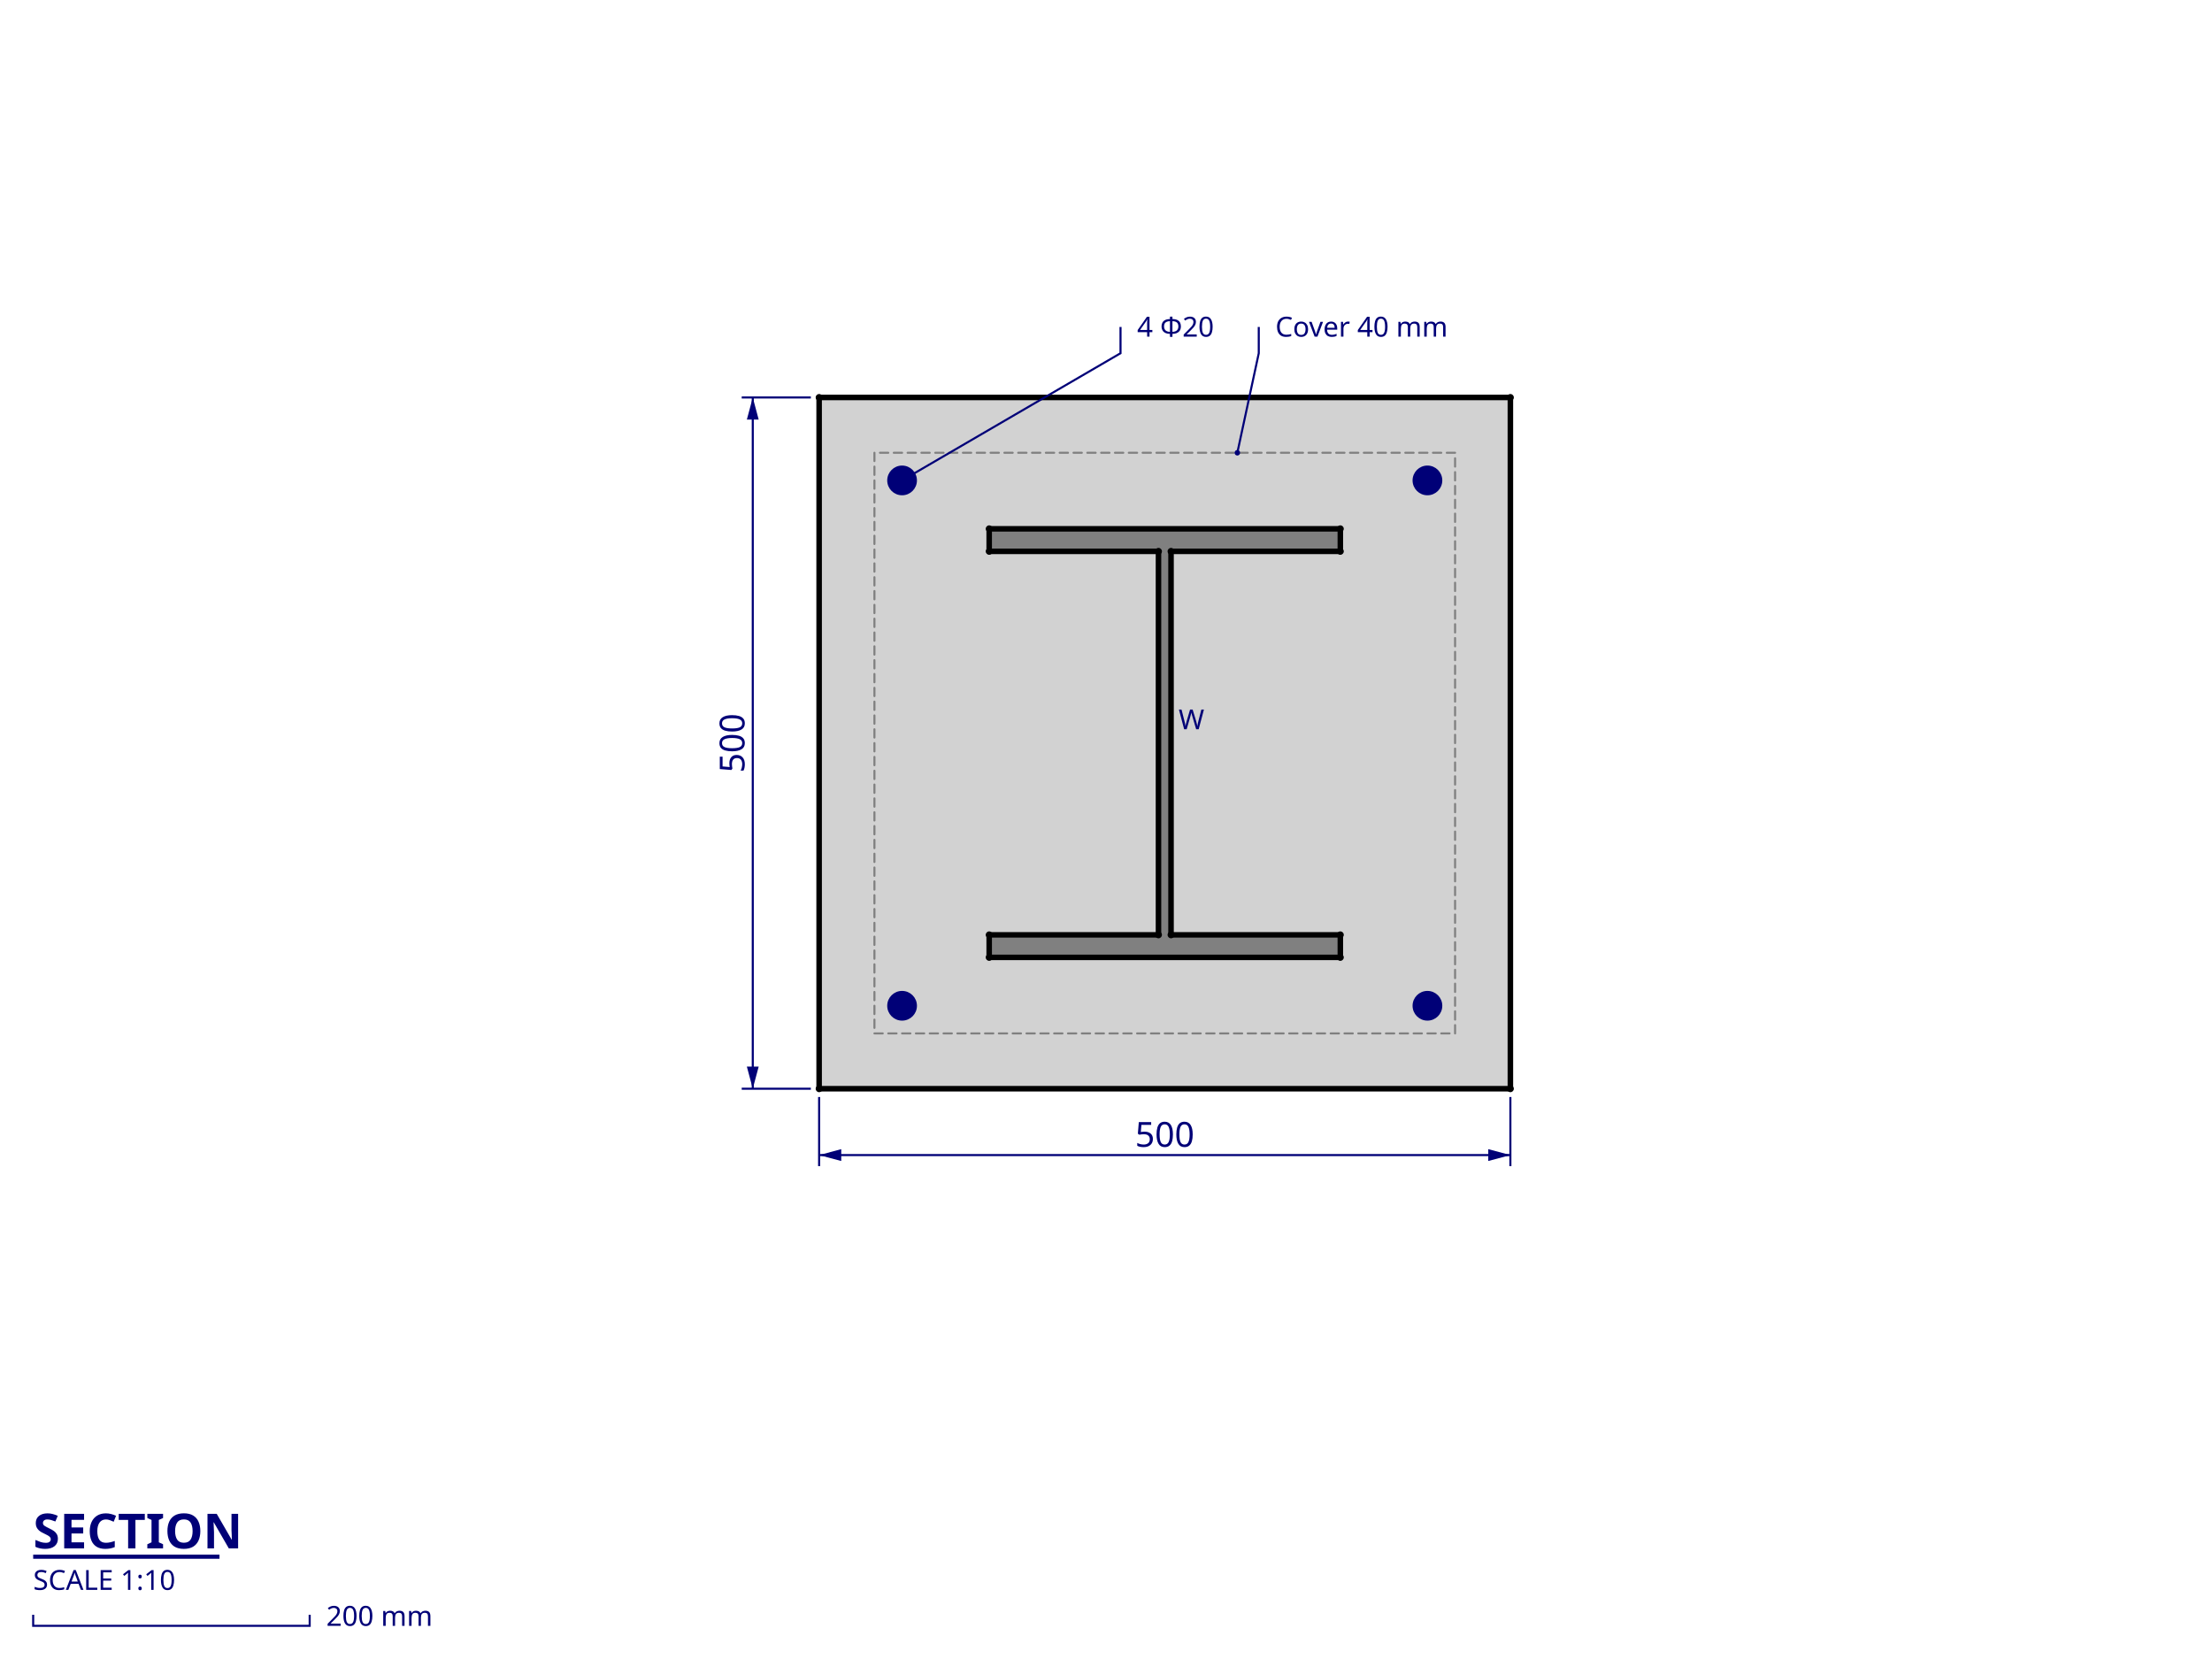
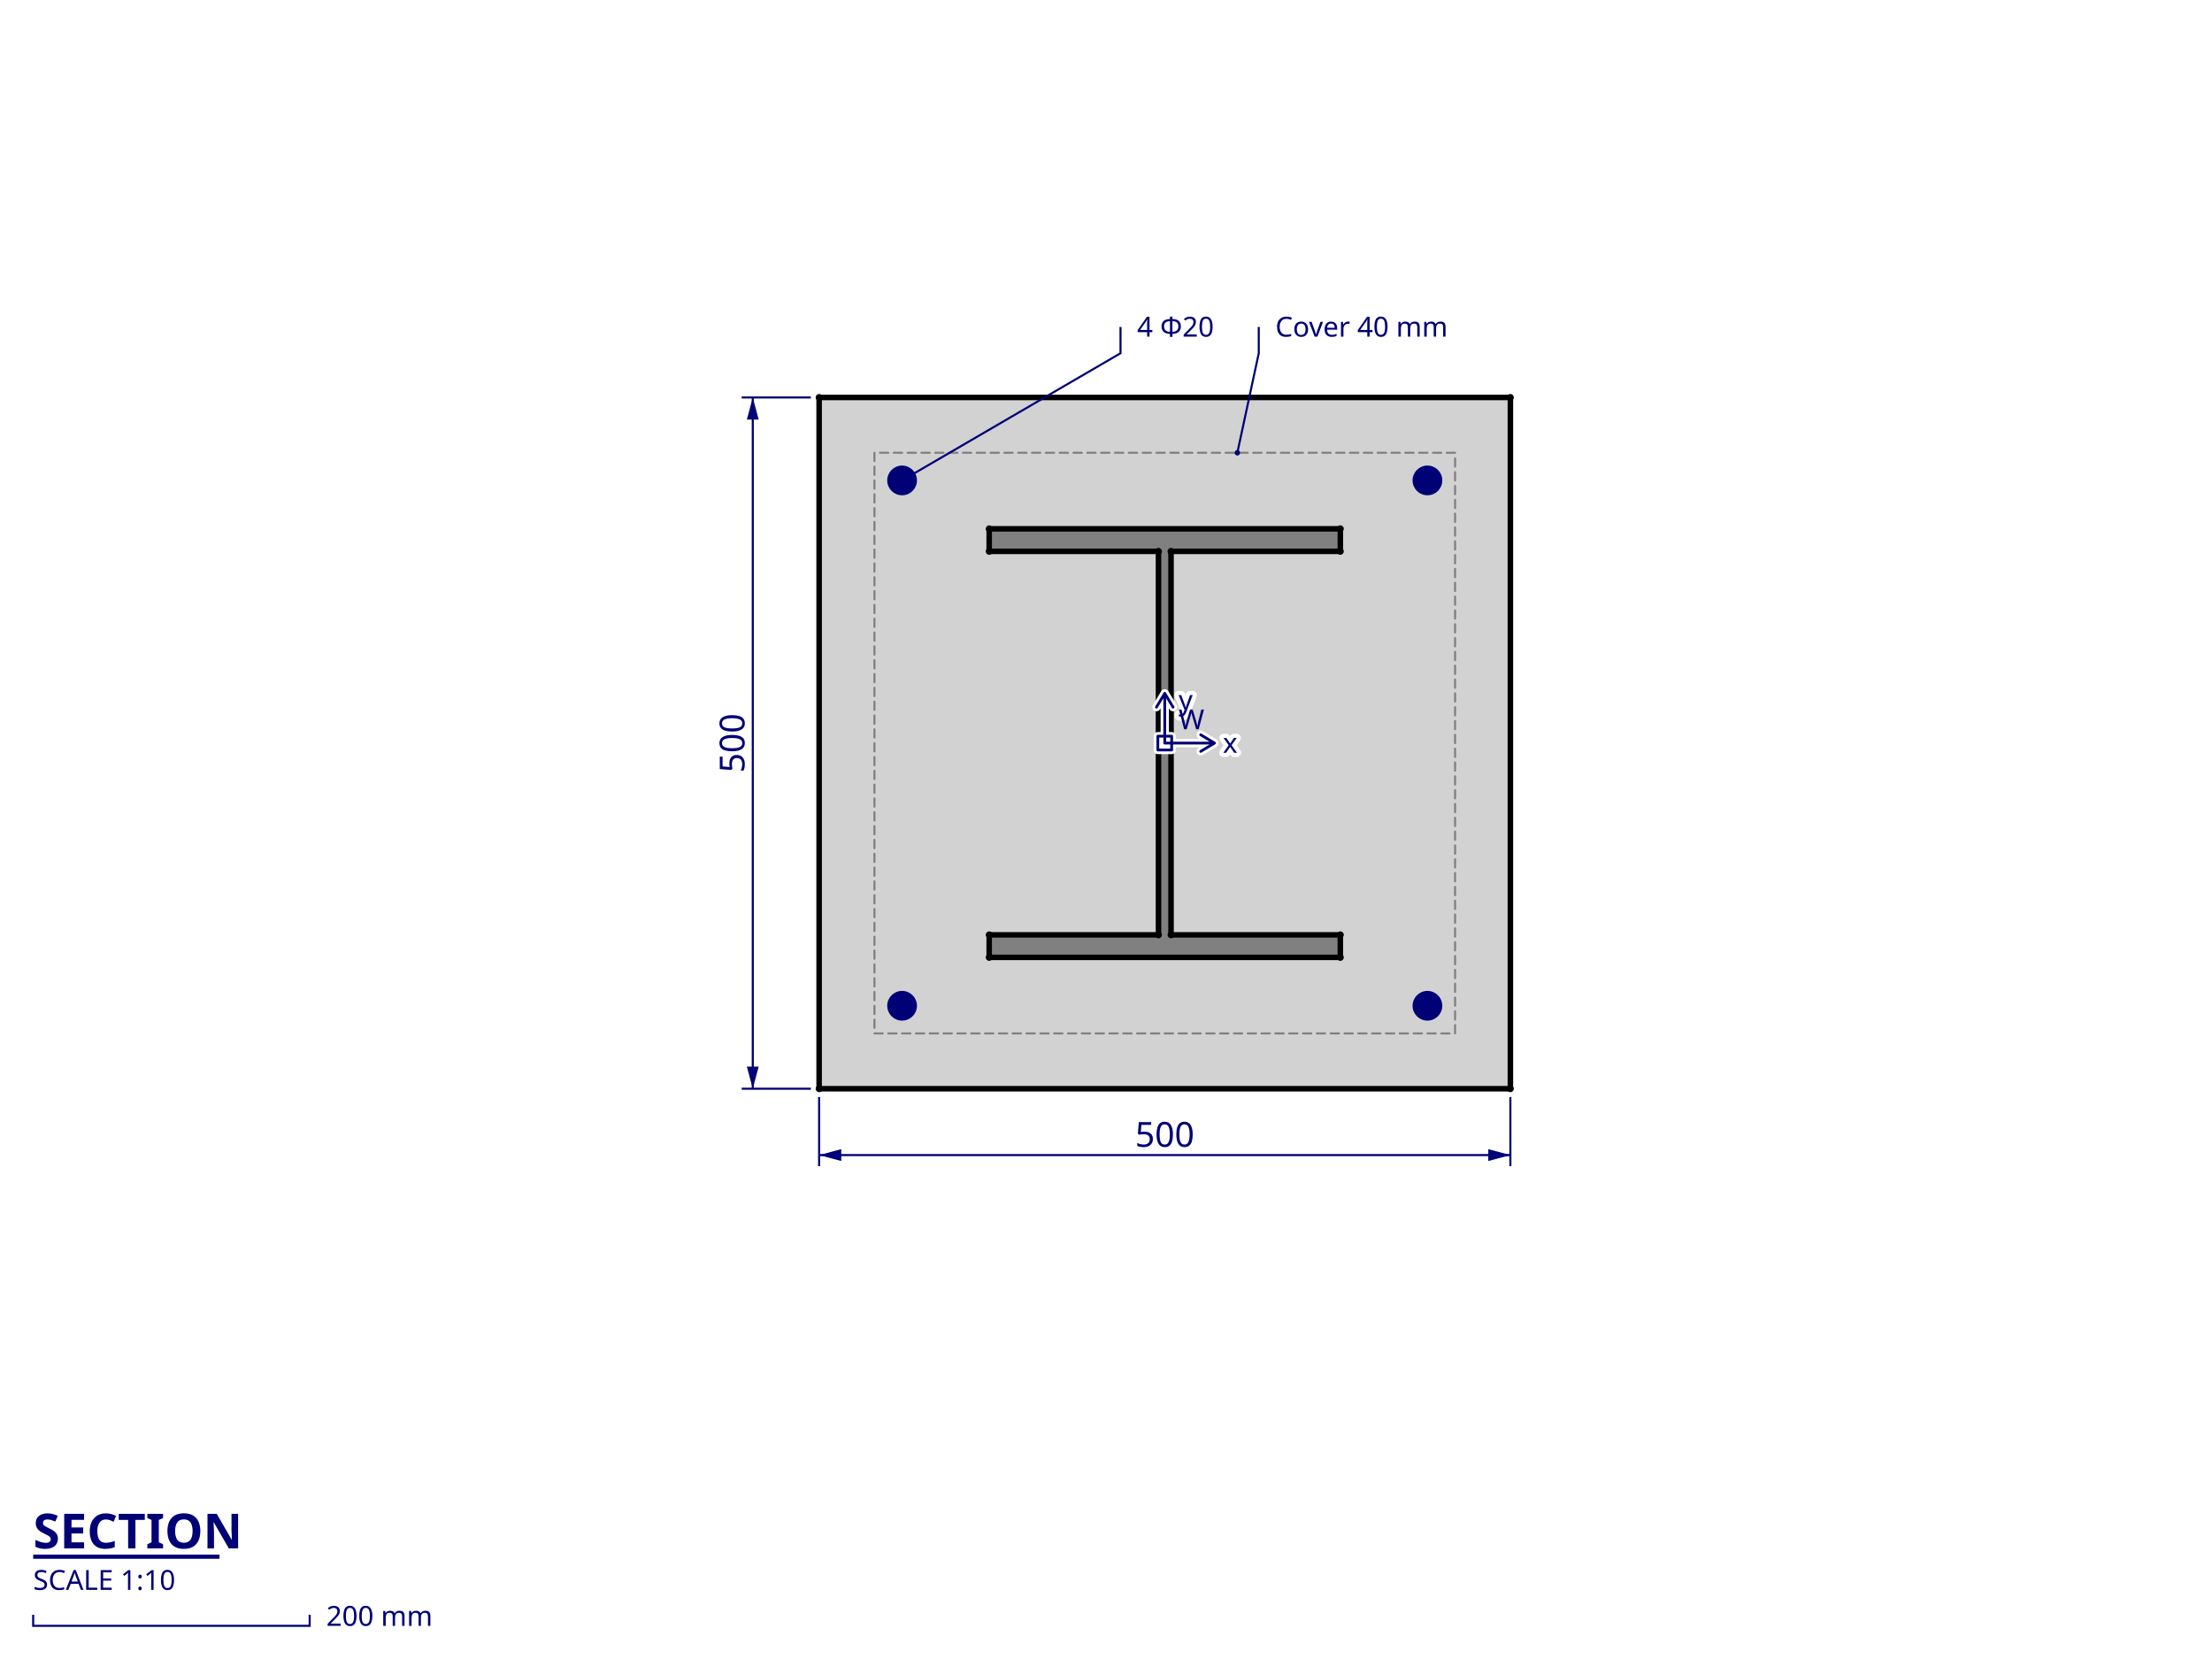
<svg xmlns="http://www.w3.org/2000/svg" width="800" height="600" viewBox="0 0 800 600" data-view="top">
  <rect width="800" height="600" fill="#ffffff" />
  <g class="faces" fill="none" stroke="#000000" stroke-width="1" stroke-linecap="round" stroke-linejoin="round">
</g>
  <g class="concrete" fill="#d2d2d2" stroke="#000000" stroke-width="2" stroke-linecap="round" stroke-linejoin="round">
    <g data-id="5">
      <path d="M296.25 393.75 L546.25 393.75 L546.25 143.75 L296.25 143.75 Z" />
    </g>
  </g>
  <g class="steel" fill="#808080" stroke="#000000" stroke-width="2" stroke-linecap="round" stroke-linejoin="round">
    <g data-id="18">
      <path d="M357.75 346.25 L484.75 346.25 L484.75 338.1 L423.52 338.1 L423.52 199.4 L484.75 199.4 L484.75 191.25 L357.75 191.25 L357.75 199.4 L418.98 199.4 L418.98 338.1 L357.75 338.1 Z" fill-rule="evenodd" />
    </g>
  </g>
  <g class="cover" fill="none" stroke="#808080" stroke-width="0.75" stroke-linecap="round" stroke-linejoin="round" stroke-dasharray="3 2">
    <g data-id="19">
      <path d="M316.25 373.75 L526.25 373.75 L526.25 163.75 L316.25 163.75 Z" />
    </g>
  </g>
  <g class="bar" fill="#000077" stroke="#000077" stroke-width="0.75" stroke-linecap="round" stroke-linejoin="round">
    <g data-id="21">
      <circle cx="326.25" cy="363.75" r="5" />
    </g>
    <g data-id="23">
      <circle cx="516.25" cy="363.75" r="5" />
    </g>
    <g data-id="25">
      <circle cx="516.25" cy="173.75" r="5" />
    </g>
    <g data-id="27">
      <circle cx="326.25" cy="173.75" r="5" />
    </g>
  </g>
  <g class="edges" fill="none" stroke="#000000" stroke-width="1.5" stroke-linecap="round" stroke-linejoin="round">
</g>
  <g class="points" fill="#000000">
    <g data-id="1">
      <circle cx="296.25" cy="393.75" r="1.25" fill="#000000" stroke="none" />
    </g>
    <g data-id="2">
      <circle cx="546.25" cy="393.75" r="1.25" fill="#000000" stroke="none" />
    </g>
    <g data-id="3">
      <circle cx="546.25" cy="143.75" r="1.25" fill="#000000" stroke="none" />
    </g>
    <g data-id="4">
      <circle cx="296.25" cy="143.75" r="1.25" fill="#000000" stroke="none" />
    </g>
    <g data-id="6">
      <circle cx="357.75" cy="346.25" r="1.25" fill="#000000" stroke="none" />
    </g>
    <g data-id="7">
      <circle cx="484.75" cy="346.25" r="1.25" fill="#000000" stroke="none" />
    </g>
    <g data-id="8">
      <circle cx="484.75" cy="338.1" r="1.25" fill="#000000" stroke="none" />
    </g>
    <g data-id="9">
      <circle cx="423.52" cy="338.1" r="1.25" fill="#000000" stroke="none" />
    </g>
    <g data-id="10">
      <circle cx="423.52" cy="199.4" r="1.25" fill="#000000" stroke="none" />
    </g>
    <g data-id="11">
      <circle cx="484.75" cy="199.4" r="1.25" fill="#000000" stroke="none" />
    </g>
    <g data-id="12">
      <circle cx="484.75" cy="191.25" r="1.25" fill="#000000" stroke="none" />
    </g>
    <g data-id="13">
      <circle cx="357.75" cy="191.25" r="1.25" fill="#000000" stroke="none" />
    </g>
    <g data-id="14">
      <circle cx="357.75" cy="199.4" r="1.25" fill="#000000" stroke="none" />
    </g>
    <g data-id="15">
      <circle cx="418.98" cy="199.4" r="1.25" fill="#000000" stroke="none" />
    </g>
    <g data-id="16">
      <circle cx="418.98" cy="338.1" r="1.25" fill="#000000" stroke="none" />
    </g>
    <g data-id="17">
      <circle cx="357.75" cy="338.1" r="1.25" fill="#000000" stroke="none" />
    </g>
  </g>
  <g class="annotation" font-family="Arial Narrow, Archivo Narrow, sans-serif" fill="#000077" stroke="#000077" stroke-width="0.75">
    <g class="tag">
      <path d="M326.25 173.75 L405.25 127.75 L405.25 118.25" fill="none" />
      <circle cx="326.25" cy="173.75" r="1" stroke="none" />
      <text x="411.25" y="121.75" stroke="none" font-size="10">4 Φ20</text>
    </g>
    <g class="tag">
      <path d="M447.5 163.75 L455.25 127.75 L455.25 118.25" fill="none" />
      <circle cx="447.5" cy="163.75" r="1" stroke="none" />
      <text x="461.25" y="121.75" stroke="none" font-size="10">Cover 40 mm</text>
    </g>
    <g class="dimension" data-dim="width">
      <path d="M296.25 396.75 L296.25 421.75 M546.25 396.75 L546.25 421.75 M296.25 417.75 L546.25 417.75" fill="none" />
      <path d="M0 0 L8 -2.14 L8 2.14 Z" stroke="none" transform="translate(296.25 417.75) rotate(0)" />
      <path d="M0 0 L8 -2.14 L8 2.14 Z" stroke="none" transform="translate(546.25 417.75) rotate(180)" />
      <text x="421.25" y="414.75" text-anchor="middle" stroke="none" font-size="12.5">500</text>
    </g>
    <g class="dimension" data-dim="depth">
      <path d="M293.25 143.75 L268.25 143.75 M293.25 393.75 L268.25 393.75 M272.25 143.75 L272.25 393.75" fill="none" />
      <path d="M0 0 L8 -2.14 L8 2.14 Z" stroke="none" transform="translate(272.25 143.75) rotate(90)" />
      <path d="M0 0 L8 -2.14 L8 2.14 Z" stroke="none" transform="translate(272.25 393.75) rotate(-90)" />
      <text transform="translate(269.25 268.75) rotate(-90)" text-anchor="middle" stroke="none" font-size="12.5">500</text>
    </g>
  </g>
+   <g class="axes" fill="none" stroke-linecap="round" stroke-linejoin="round">
+     <path d="M418.75 266.25 h5 v5 h-5 Z M421.25 268.75 L439.25 268.75 M434.25 265.75 L439.25 268.75 L434.25 271.75 M421.25 268.75 L421.25 250.75 M418.25 255.75 L421.25 250.75 L424.25 255.75" stroke="#ffffff" stroke-width="3" />
+     <path d="M418.75 266.25 h5 v5 h-5 Z M421.25 268.75 L439.25 268.75 M434.25 265.75 L439.25 268.75 L434.25 271.75 M421.25 268.75 L421.25 250.75 M418.25 255.75 L421.25 250.75 L424.25 255.75" stroke="#000077" stroke-width="1" />
+     <text x="442.25" y="272.25" font-family="Arial Narrow, Archivo Narrow, sans-serif" font-size="10" fill="#000077" stroke="#ffffff" stroke-width="3" paint-order="stroke">x</text>
+     <text x="426.25" y="256.75" font-family="Arial Narrow, Archivo Narrow, sans-serif" font-size="10" fill="#000077" stroke="#ffffff" stroke-width="3" paint-order="stroke">y</text>
+   </g>
  <g class="text" font-family="Arial Narrow, Archivo Narrow, sans-serif" font-size="10" fill="#000077">
    <text x="426.25" y="263.75" data-for="18">W</text>
  </g>
  <g class="legend" font-family="Arial Narrow, Archivo Narrow, sans-serif" font-size="10" fill="#000077" stroke="#000077" stroke-width="0.75">
    <path d="M12 584 L12 588 L112 588 L112 584" fill="none" />
    <text x="118" y="588" stroke="none">200 mm</text>
    <text class="view-title" x="12" y="560" stroke="none" font-family="Bahnschrift SemiBold Condensed, Bahnschrift, Saira SemiCondensed, Archivo Narrow, sans-serif" font-size="17.5" font-weight="600" data-view="top">SECTION</text>
    <path class="view-title-rule" d="M12 563 L79.38 563" fill="none" stroke-width="1.5" />
    <text class="scale-note" x="12" y="575" stroke="none">SCALE 1:10</text>
  </g>
</svg>
